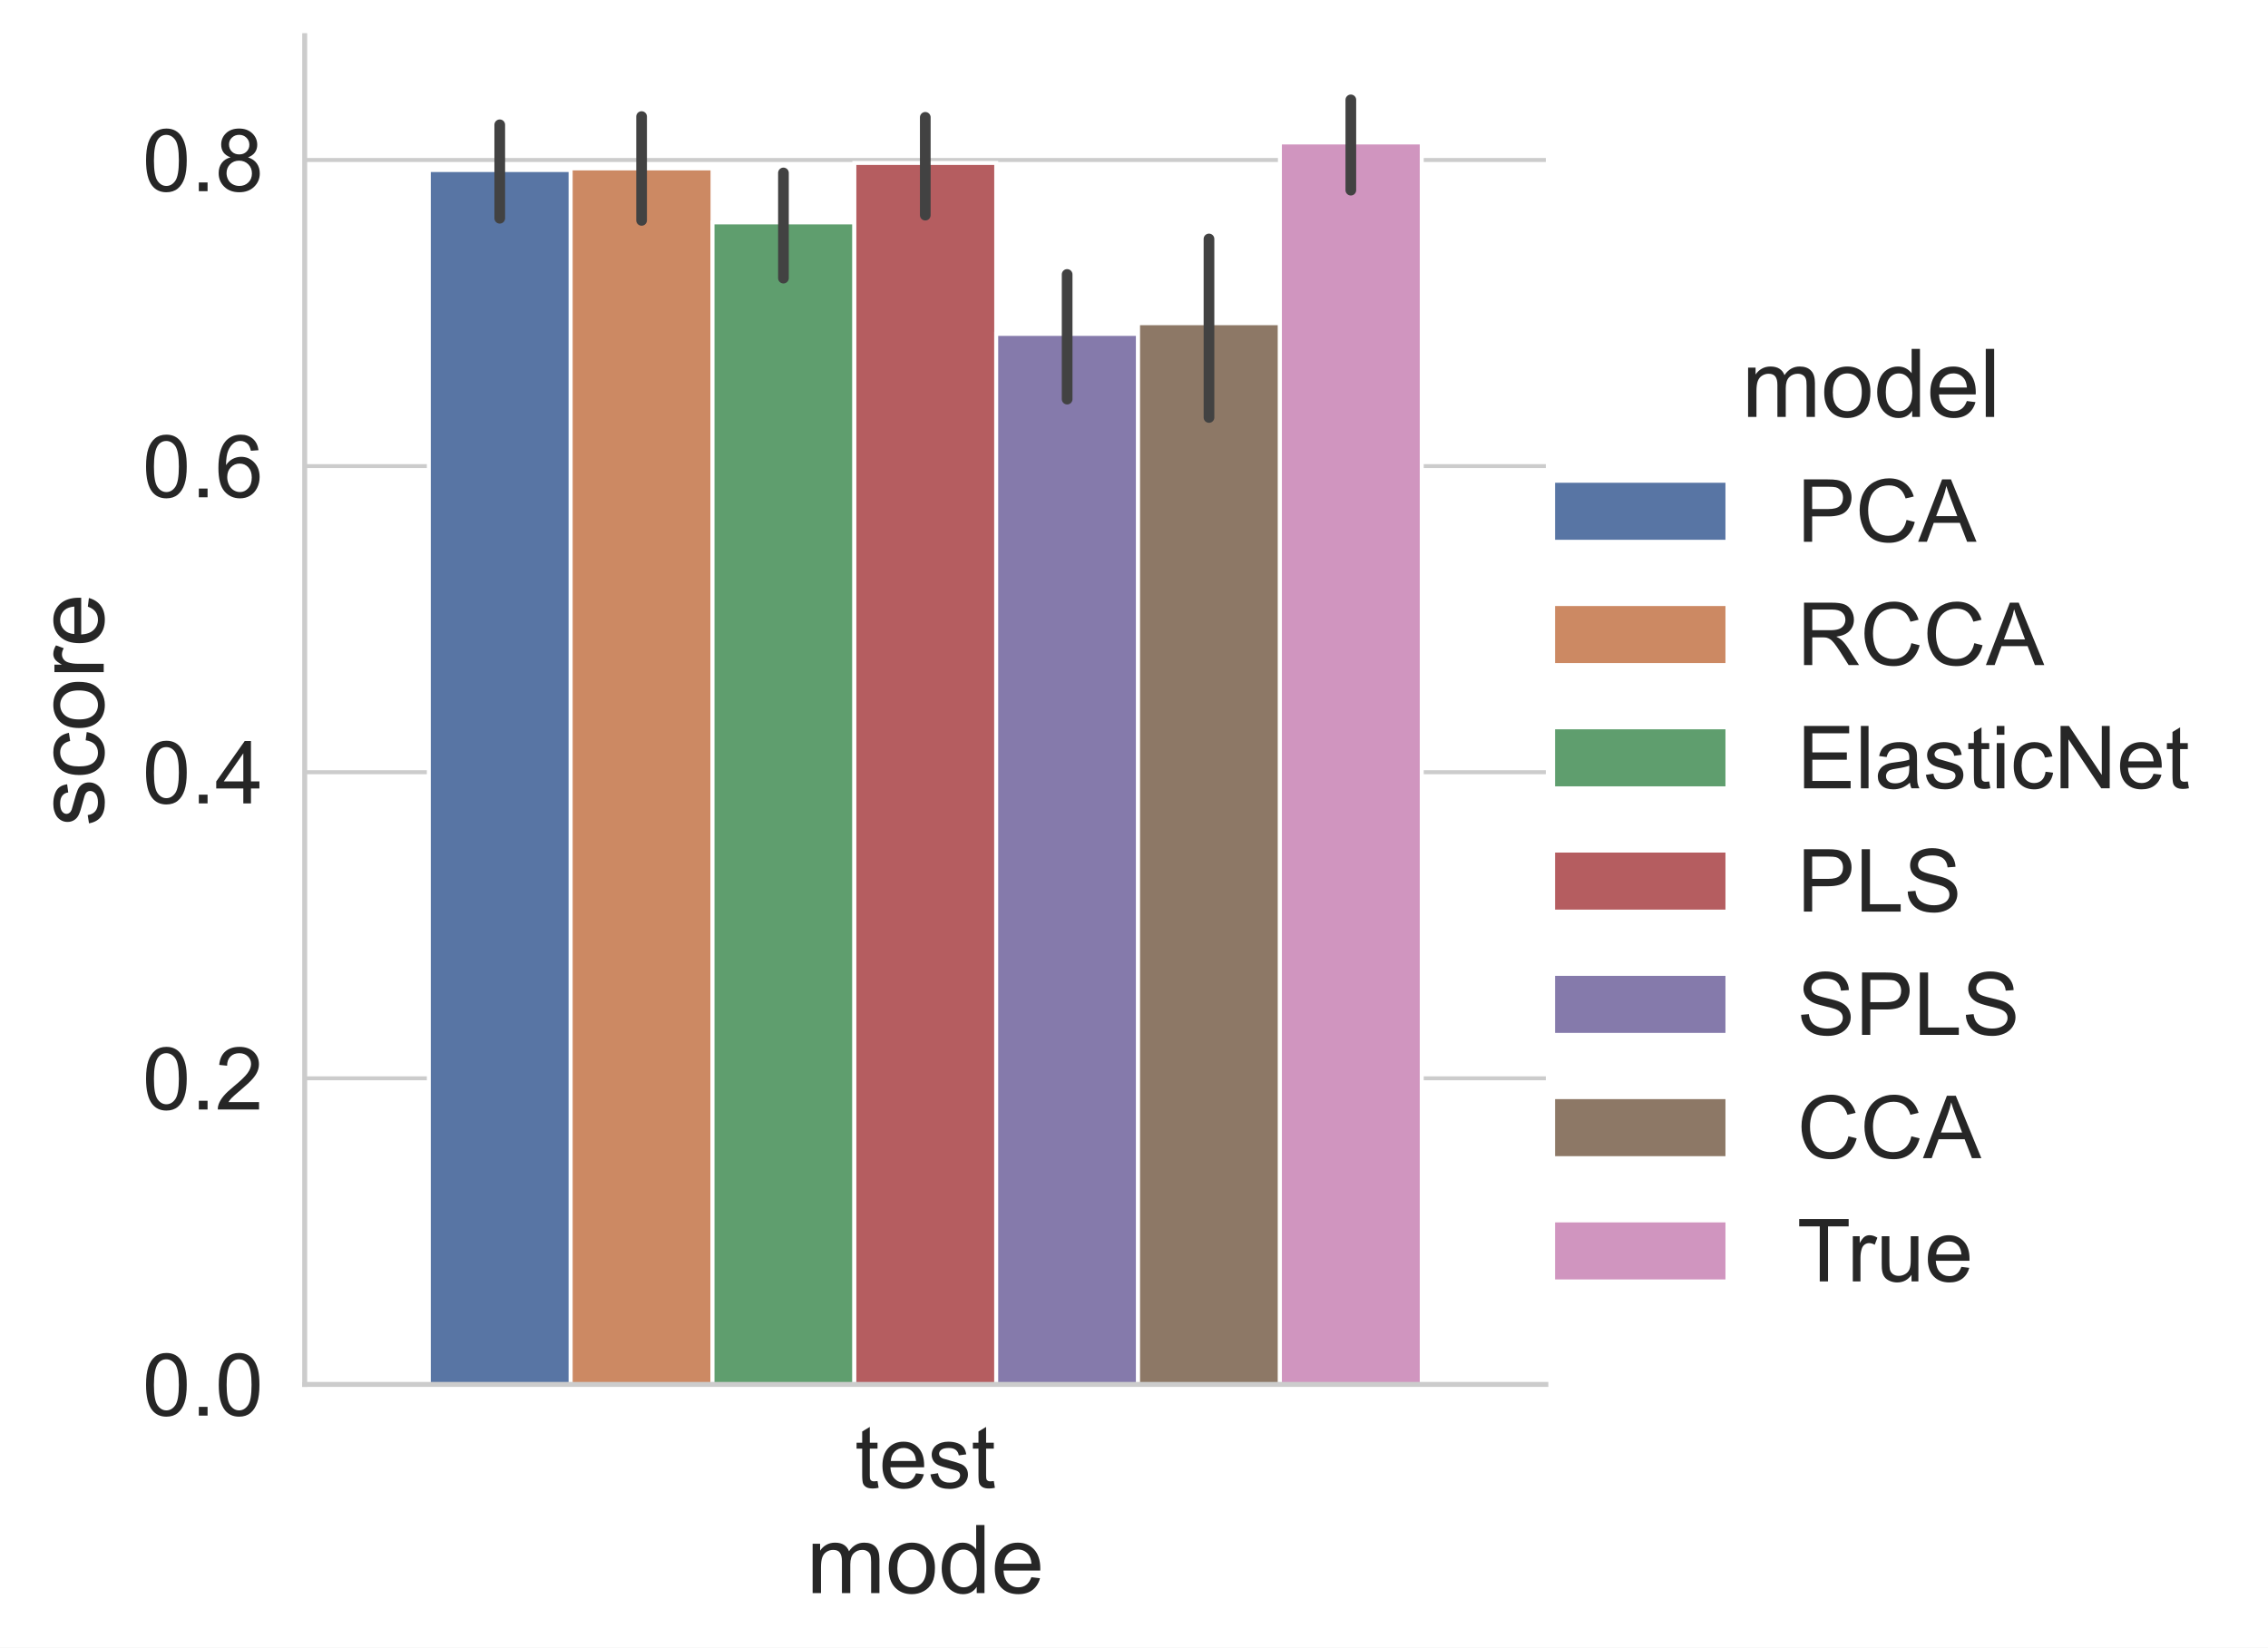
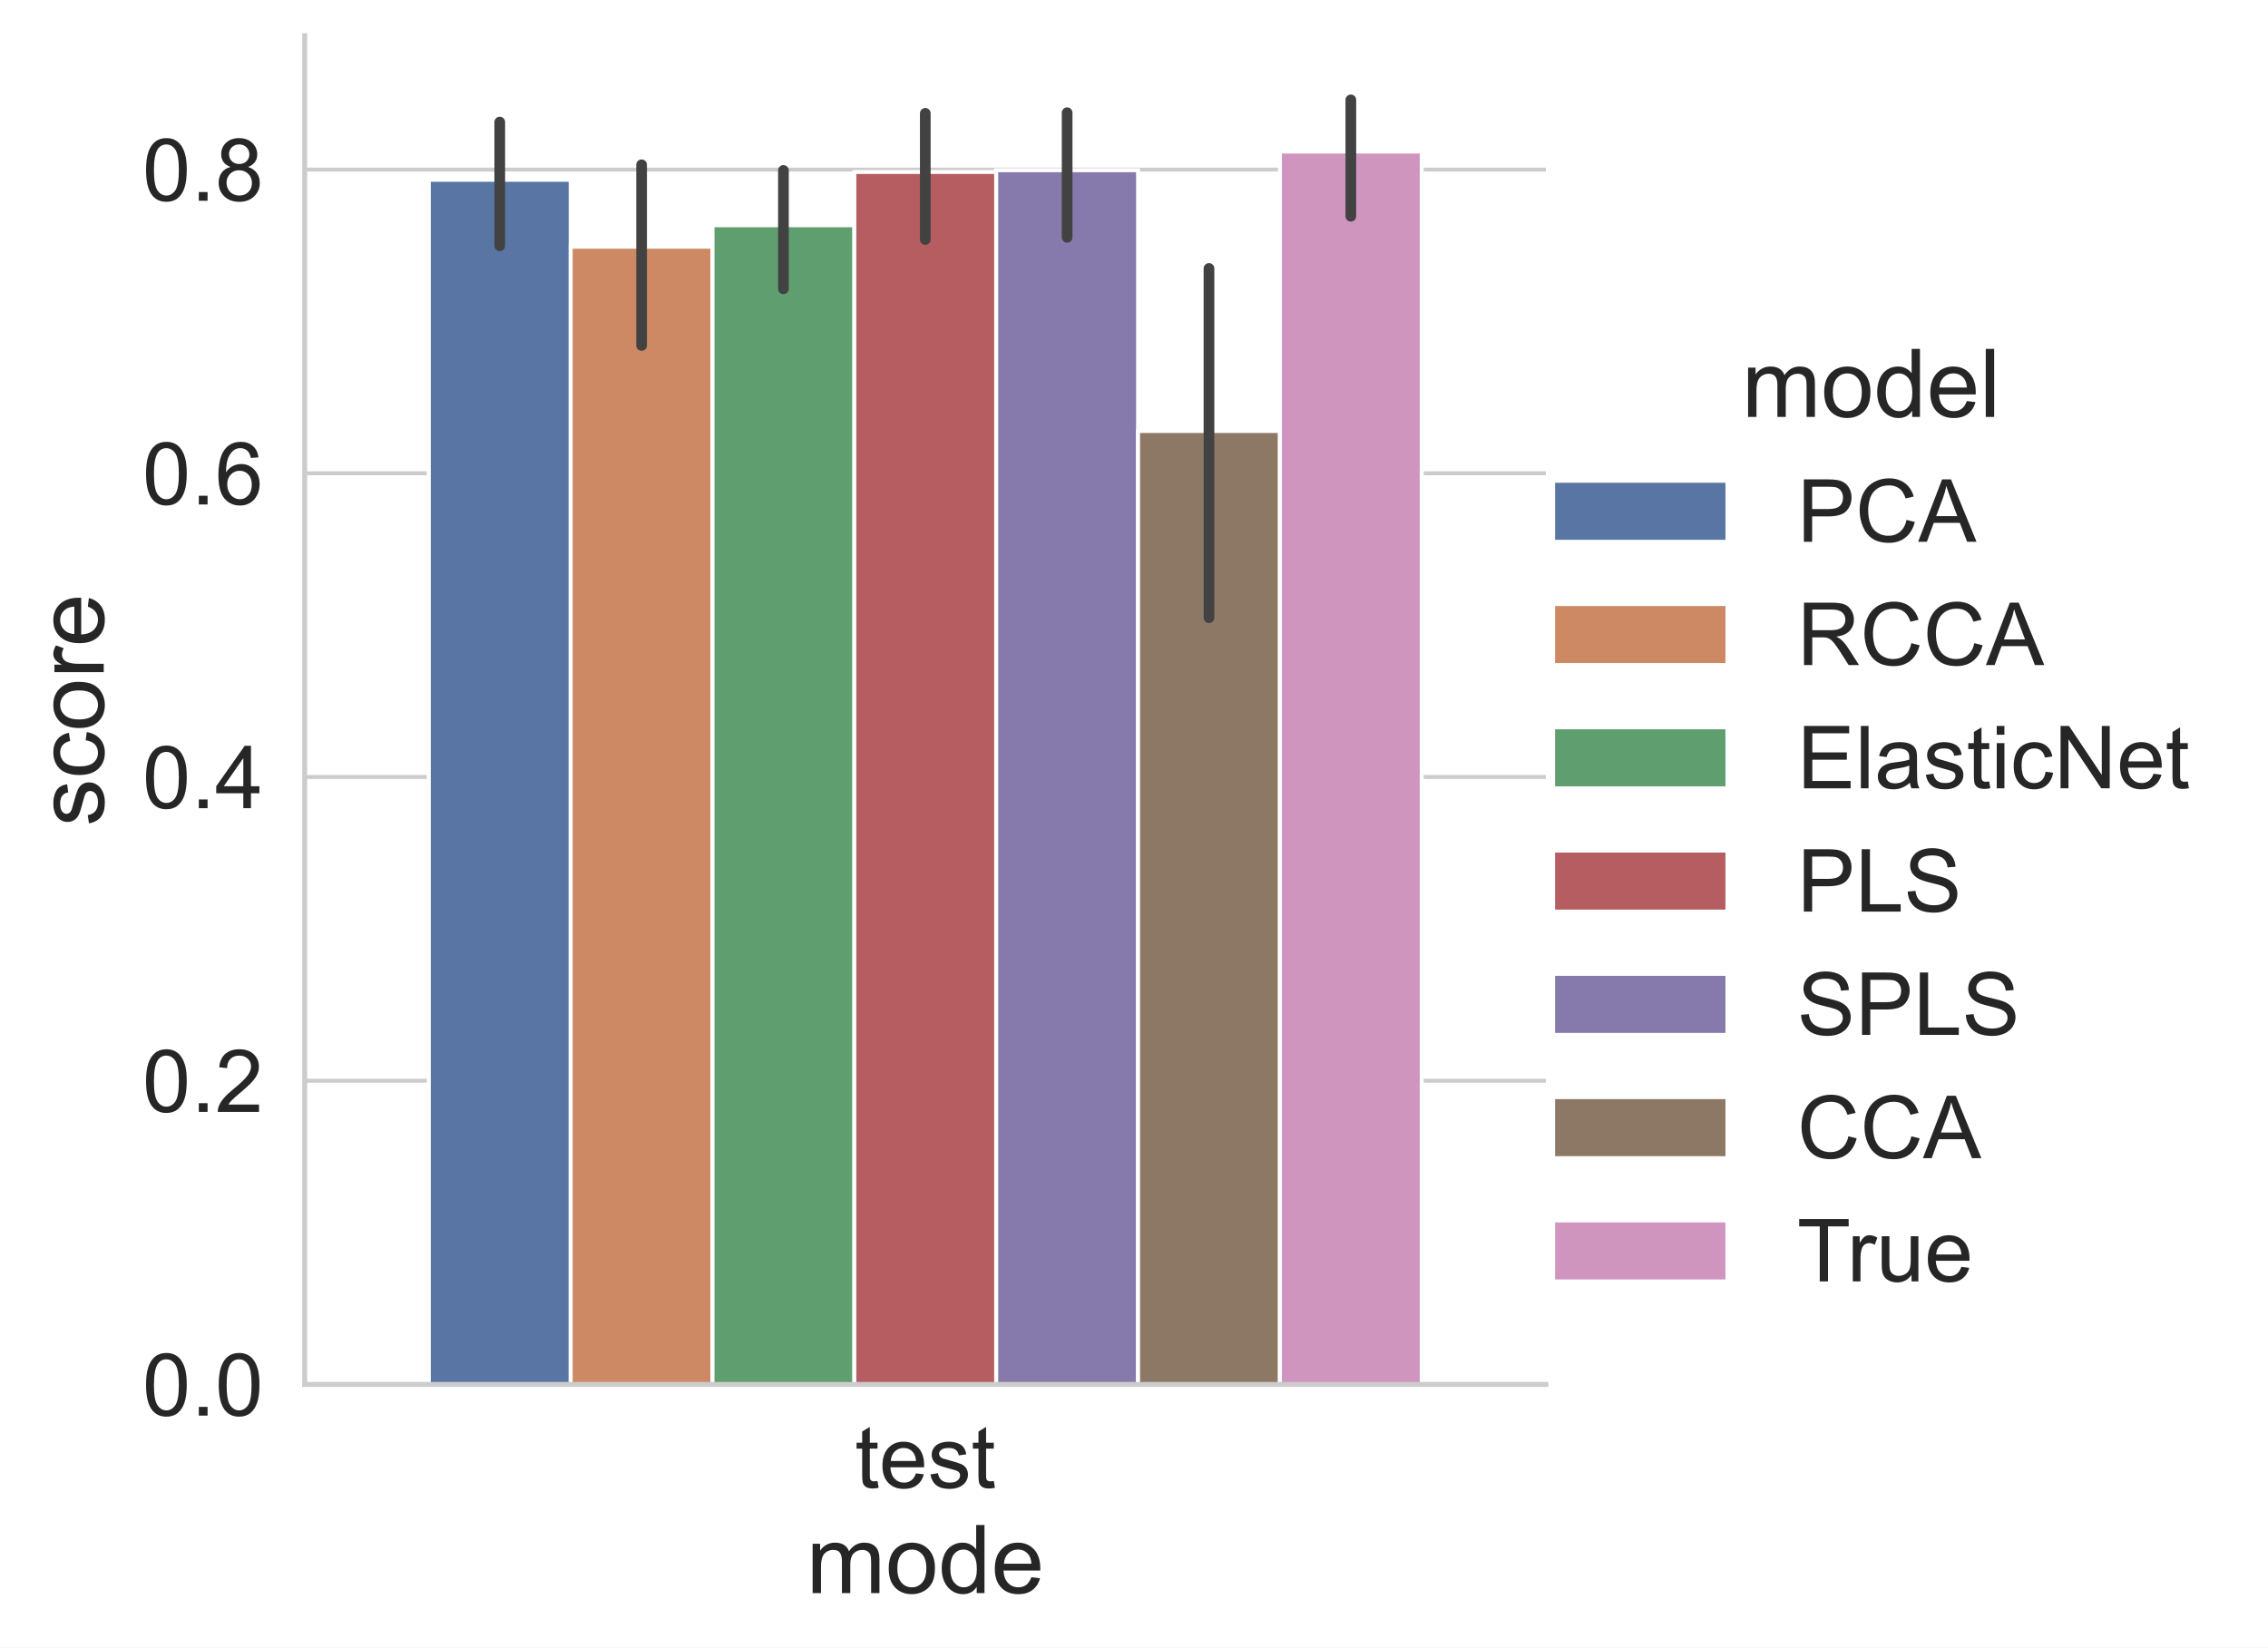
<svg xmlns="http://www.w3.org/2000/svg" xmlns:xlink="http://www.w3.org/1999/xlink" width="457.925pt" height="332.743pt" viewBox="0 0 457.925 332.743" version="1.1">
  <defs>
    <style type="text/css">*{stroke-linejoin: round; stroke-linecap: butt}</style>
  </defs>
  <g id="figure_1">
    <g id="patch_1">
      <path d="M 0 332.743  L 457.925 332.743  L 457.925 0  L 0 0  z " style="fill: #ffffff" />
    </g>
    <g id="axes_1">
      <g id="patch_2">
        <path d="M 61.523 279.588  L 312.121 279.588  L 312.121 7.2  L 61.523 7.2  z " style="fill: #ffffff" />
      </g>
      <g id="matplotlib.axis_1">
        <g id="xtick_1">
          <g id="text_1">
            <g style="fill: #262626" transform="translate(172.6391 300.4857) scale(0.176 -0.176)">
              <defs>
                <path id="ArialMT-74" d="M 1650 503  L 1731 6  Q 1494 -44 1306 -44  Q 1000 -44 831 53  Q 663 150 594 308  Q 525 466 525 972  L 525 2881  L 113 2881  L 113 3319  L 525 3319  L 525 4141  L 1084 4478  L 1084 3319  L 1650 3319  L 1650 2881  L 1084 2881  L 1084 941  Q 1084 700 1114 631  Q 1144 563 1211 522  Q 1278 481 1403 481  Q 1497 481 1650 503  z " transform="scale(0.015625)" />
                <path id="ArialMT-65" d="M 2694 1069  L 3275 997  Q 3138 488 2766 206  Q 2394 -75 1816 -75  Q 1088 -75 661 373  Q 234 822 234 1631  Q 234 2469 665 2931  Q 1097 3394 1784 3394  Q 2450 3394 2872 2941  Q 3294 2488 3294 1666  Q 3294 1616 3291 1516  L 816 1516  Q 847 969 1125 678  Q 1403 388 1819 388  Q 2128 388 2347 550  Q 2566 713 2694 1069  z M 847 1978  L 2700 1978  Q 2663 2397 2488 2606  Q 2219 2931 1791 2931  Q 1403 2931 1139 2672  Q 875 2413 847 1978  z " transform="scale(0.015625)" />
                <path id="ArialMT-73" d="M 197 991  L 753 1078  Q 800 744 1014 566  Q 1228 388 1613 388  Q 2000 388 2187 545  Q 2375 703 2375 916  Q 2375 1106 2209 1216  Q 2094 1291 1634 1406  Q 1016 1563 777 1677  Q 538 1791 414 1992  Q 291 2194 291 2438  Q 291 2659 392 2848  Q 494 3038 669 3163  Q 800 3259 1026 3326  Q 1253 3394 1513 3394  Q 1903 3394 2198 3281  Q 2494 3169 2634 2976  Q 2775 2784 2828 2463  L 2278 2388  Q 2241 2644 2061 2787  Q 1881 2931 1553 2931  Q 1166 2931 1000 2803  Q 834 2675 834 2503  Q 834 2394 903 2306  Q 972 2216 1119 2156  Q 1203 2125 1616 2013  Q 2213 1853 2448 1751  Q 2684 1650 2818 1456  Q 2953 1263 2953 975  Q 2953 694 2789 445  Q 2625 197 2315 61  Q 2006 -75 1616 -75  Q 969 -75 630 194  Q 291 463 197 991  z " transform="scale(0.015625)" />
              </defs>
              <use xlink:href="#ArialMT-74" />
              <use xlink:href="#ArialMT-65" x="27.783" />
              <use xlink:href="#ArialMT-73" x="83.398" />
              <use xlink:href="#ArialMT-74" x="133.398" />
            </g>
          </g>
        </g>
        <g id="text_2">
          <g style="fill: #262626" transform="translate(162.8102 321.7267) scale(0.192 -0.192)">
            <defs>
              <path id="ArialMT-6d" d="M 422 0  L 422 3319  L 925 3319  L 925 2853  Q 1081 3097 1340 3245  Q 1600 3394 1931 3394  Q 2300 3394 2536 3241  Q 2772 3088 2869 2813  Q 3263 3394 3894 3394  Q 4388 3394 4653 3120  Q 4919 2847 4919 2278  L 4919 0  L 4359 0  L 4359 2091  Q 4359 2428 4304 2576  Q 4250 2725 4106 2815  Q 3963 2906 3769 2906  Q 3419 2906 3187 2673  Q 2956 2441 2956 1928  L 2956 0  L 2394 0  L 2394 2156  Q 2394 2531 2256 2718  Q 2119 2906 1806 2906  Q 1569 2906 1367 2781  Q 1166 2656 1075 2415  Q 984 2175 984 1722  L 984 0  L 422 0  z " transform="scale(0.015625)" />
              <path id="ArialMT-6f" d="M 213 1659  Q 213 2581 725 3025  Q 1153 3394 1769 3394  Q 2453 3394 2887 2945  Q 3322 2497 3322 1706  Q 3322 1066 3130 698  Q 2938 331 2570 128  Q 2203 -75 1769 -75  Q 1072 -75 642 372  Q 213 819 213 1659  z M 791 1659  Q 791 1022 1069 705  Q 1347 388 1769 388  Q 2188 388 2466 706  Q 2744 1025 2744 1678  Q 2744 2294 2464 2611  Q 2184 2928 1769 2928  Q 1347 2928 1069 2612  Q 791 2297 791 1659  z " transform="scale(0.015625)" />
              <path id="ArialMT-64" d="M 2575 0  L 2575 419  Q 2259 -75 1647 -75  Q 1250 -75 917 144  Q 584 363 401 755  Q 219 1147 219 1656  Q 219 2153 384 2558  Q 550 2963 881 3178  Q 1213 3394 1622 3394  Q 1922 3394 2156 3267  Q 2391 3141 2538 2938  L 2538 4581  L 3097 4581  L 3097 0  L 2575 0  z M 797 1656  Q 797 1019 1065 703  Q 1334 388 1700 388  Q 2069 388 2326 689  Q 2584 991 2584 1609  Q 2584 2291 2321 2609  Q 2059 2928 1675 2928  Q 1300 2928 1048 2622  Q 797 2316 797 1656  z " transform="scale(0.015625)" />
            </defs>
            <use xlink:href="#ArialMT-6d" />
            <use xlink:href="#ArialMT-6f" x="83.301" />
            <use xlink:href="#ArialMT-64" x="138.916" />
            <use xlink:href="#ArialMT-65" x="194.531" />
          </g>
        </g>
      </g>
      <g id="matplotlib.axis_2">
        <g id="ytick_1">
          <g id="line2d_1">
-             <path d="M 61.523 279.588  L 312.121 279.588  " clip-path="url(#p92f4a4851a)" style="fill: none; stroke: #cccccc; stroke-width: 0.8; stroke-linecap: round" />
+             <path d="M 61.523 279.588  L 312.121 279.588  " clip-path="url(#p45555afe5a)" style="fill: none; stroke: #cccccc; stroke-width: 0.8; stroke-linecap: round" />
          </g>
          <g id="text_3">
            <g style="fill: #262626" transform="translate(28.759 285.8869) scale(0.176 -0.176)">
              <defs>
                <path id="ArialMT-30" d="M 266 2259  Q 266 3072 433 3567  Q 600 4063 929 4331  Q 1259 4600 1759 4600  Q 2128 4600 2406 4451  Q 2684 4303 2865 4023  Q 3047 3744 3150 3342  Q 3253 2941 3253 2259  Q 3253 1453 3087 958  Q 2922 463 2592 192  Q 2263 -78 1759 -78  Q 1097 -78 719 397  Q 266 969 266 2259  z M 844 2259  Q 844 1131 1108 757  Q 1372 384 1759 384  Q 2147 384 2411 759  Q 2675 1134 2675 2259  Q 2675 3391 2411 3762  Q 2147 4134 1753 4134  Q 1366 4134 1134 3806  Q 844 3388 844 2259  z " transform="scale(0.015625)" />
                <path id="ArialMT-2e" d="M 581 0  L 581 641  L 1222 641  L 1222 0  L 581 0  z " transform="scale(0.015625)" />
              </defs>
              <use xlink:href="#ArialMT-30" />
              <use xlink:href="#ArialMT-2e" x="55.615" />
              <use xlink:href="#ArialMT-30" x="83.398" />
            </g>
          </g>
        </g>
        <g id="ytick_2">
          <g id="line2d_2">
-             <path d="M 61.523 217.769  L 312.121 217.769  " clip-path="url(#p92f4a4851a)" style="fill: none; stroke: #cccccc; stroke-width: 0.8; stroke-linecap: round" />
+             <path d="M 61.523 218.253  L 312.121 218.253  " clip-path="url(#p45555afe5a)" style="fill: none; stroke: #cccccc; stroke-width: 0.8; stroke-linecap: round" />
          </g>
          <g id="text_4">
-             <g style="fill: #262626" transform="translate(28.759 224.0676) scale(0.176 -0.176)">
+             <g style="fill: #262626" transform="translate(28.759 224.5515) scale(0.176 -0.176)">
              <defs>
                <path id="ArialMT-32" d="M 3222 541  L 3222 0  L 194 0  Q 188 203 259 391  Q 375 700 629 1000  Q 884 1300 1366 1694  Q 2113 2306 2375 2664  Q 2638 3022 2638 3341  Q 2638 3675 2398 3904  Q 2159 4134 1775 4134  Q 1369 4134 1125 3890  Q 881 3647 878 3216  L 300 3275  Q 359 3922 746 4261  Q 1134 4600 1788 4600  Q 2447 4600 2831 4234  Q 3216 3869 3216 3328  Q 3216 3053 3103 2787  Q 2991 2522 2730 2228  Q 2469 1934 1863 1422  Q 1356 997 1212 845  Q 1069 694 975 541  L 3222 541  z " transform="scale(0.015625)" />
              </defs>
              <use xlink:href="#ArialMT-30" />
              <use xlink:href="#ArialMT-2e" x="55.615" />
              <use xlink:href="#ArialMT-32" x="83.398" />
            </g>
          </g>
        </g>
        <g id="ytick_3">
          <g id="line2d_3">
-             <path d="M 61.523 155.95  L 312.121 155.95  " clip-path="url(#p92f4a4851a)" style="fill: none; stroke: #cccccc; stroke-width: 0.8; stroke-linecap: round" />
+             <path d="M 61.523 156.917  L 312.121 156.917  " clip-path="url(#p45555afe5a)" style="fill: none; stroke: #cccccc; stroke-width: 0.8; stroke-linecap: round" />
          </g>
          <g id="text_5">
-             <g style="fill: #262626" transform="translate(28.759 162.2484) scale(0.176 -0.176)">
+             <g style="fill: #262626" transform="translate(28.759 163.2161) scale(0.176 -0.176)">
              <defs>
                <path id="ArialMT-34" d="M 2069 0  L 2069 1097  L 81 1097  L 81 1613  L 2172 4581  L 2631 4581  L 2631 1613  L 3250 1613  L 3250 1097  L 2631 1097  L 2631 0  L 2069 0  z M 2069 1613  L 2069 3678  L 634 1613  L 2069 1613  z " transform="scale(0.015625)" />
              </defs>
              <use xlink:href="#ArialMT-30" />
              <use xlink:href="#ArialMT-2e" x="55.615" />
              <use xlink:href="#ArialMT-34" x="83.398" />
            </g>
          </g>
        </g>
        <g id="ytick_4">
          <g id="line2d_4">
-             <path d="M 61.523 94.13  L 312.121 94.13  " clip-path="url(#p92f4a4851a)" style="fill: none; stroke: #cccccc; stroke-width: 0.8; stroke-linecap: round" />
+             <path d="M 61.523 95.582  L 312.121 95.582  " clip-path="url(#p45555afe5a)" style="fill: none; stroke: #cccccc; stroke-width: 0.8; stroke-linecap: round" />
          </g>
          <g id="text_6">
-             <g style="fill: #262626" transform="translate(28.759 100.4291) scale(0.176 -0.176)">
+             <g style="fill: #262626" transform="translate(28.759 101.8807) scale(0.176 -0.176)">
              <defs>
                <path id="ArialMT-36" d="M 3184 3459  L 2625 3416  Q 2550 3747 2413 3897  Q 2184 4138 1850 4138  Q 1581 4138 1378 3988  Q 1113 3794 959 3422  Q 806 3050 800 2363  Q 1003 2672 1297 2822  Q 1591 2972 1913 2972  Q 2475 2972 2870 2558  Q 3266 2144 3266 1488  Q 3266 1056 3080 686  Q 2894 316 2569 119  Q 2244 -78 1831 -78  Q 1128 -78 684 439  Q 241 956 241 2144  Q 241 3472 731 4075  Q 1159 4600 1884 4600  Q 2425 4600 2770 4297  Q 3116 3994 3184 3459  z M 888 1484  Q 888 1194 1011 928  Q 1134 663 1356 523  Q 1578 384 1822 384  Q 2178 384 2434 671  Q 2691 959 2691 1453  Q 2691 1928 2437 2201  Q 2184 2475 1800 2475  Q 1419 2475 1153 2201  Q 888 1928 888 1484  z " transform="scale(0.015625)" />
              </defs>
              <use xlink:href="#ArialMT-30" />
              <use xlink:href="#ArialMT-2e" x="55.615" />
              <use xlink:href="#ArialMT-36" x="83.398" />
            </g>
          </g>
        </g>
        <g id="ytick_5">
          <g id="line2d_5">
-             <path d="M 61.523 32.311  L 312.121 32.311  " clip-path="url(#p92f4a4851a)" style="fill: none; stroke: #cccccc; stroke-width: 0.8; stroke-linecap: round" />
+             <path d="M 61.523 34.246  L 312.121 34.246  " clip-path="url(#p45555afe5a)" style="fill: none; stroke: #cccccc; stroke-width: 0.8; stroke-linecap: round" />
          </g>
          <g id="text_7">
-             <g style="fill: #262626" transform="translate(28.759 38.6099) scale(0.176 -0.176)">
+             <g style="fill: #262626" transform="translate(28.759 40.54524) scale(0.176 -0.176)">
              <defs>
                <path id="ArialMT-38" d="M 1131 2484  Q 781 2613 612 2850  Q 444 3088 444 3419  Q 444 3919 803 4259  Q 1163 4600 1759 4600  Q 2359 4600 2725 4251  Q 3091 3903 3091 3403  Q 3091 3084 2923 2848  Q 2756 2613 2416 2484  Q 2838 2347 3058 2040  Q 3278 1734 3278 1309  Q 3278 722 2862 322  Q 2447 -78 1769 -78  Q 1091 -78 675 323  Q 259 725 259 1325  Q 259 1772 486 2073  Q 713 2375 1131 2484  z M 1019 3438  Q 1019 3113 1228 2906  Q 1438 2700 1772 2700  Q 2097 2700 2305 2904  Q 2513 3109 2513 3406  Q 2513 3716 2298 3927  Q 2084 4138 1766 4138  Q 1444 4138 1231 3931  Q 1019 3725 1019 3438  z M 838 1322  Q 838 1081 952 856  Q 1066 631 1291 507  Q 1516 384 1775 384  Q 2178 384 2440 643  Q 2703 903 2703 1303  Q 2703 1709 2433 1975  Q 2163 2241 1756 2241  Q 1359 2241 1098 1978  Q 838 1716 838 1322  z " transform="scale(0.015625)" />
              </defs>
              <use xlink:href="#ArialMT-30" />
              <use xlink:href="#ArialMT-2e" x="55.615" />
              <use xlink:href="#ArialMT-38" x="83.398" />
            </g>
          </g>
        </g>
        <g id="text_8">
          <g style="fill: #262626" transform="translate(20.943 166.8675) rotate(-90) scale(0.192 -0.192)">
            <defs>
              <path id="ArialMT-63" d="M 2588 1216  L 3141 1144  Q 3050 572 2676 248  Q 2303 -75 1759 -75  Q 1078 -75 664 370  Q 250 816 250 1647  Q 250 2184 428 2587  Q 606 2991 970 3192  Q 1334 3394 1763 3394  Q 2303 3394 2647 3120  Q 2991 2847 3088 2344  L 2541 2259  Q 2463 2594 2264 2762  Q 2066 2931 1784 2931  Q 1359 2931 1093 2626  Q 828 2322 828 1663  Q 828 994 1084 691  Q 1341 388 1753 388  Q 2084 388 2306 591  Q 2528 794 2588 1216  z " transform="scale(0.015625)" />
              <path id="ArialMT-72" d="M 416 0  L 416 3319  L 922 3319  L 922 2816  Q 1116 3169 1280 3281  Q 1444 3394 1641 3394  Q 1925 3394 2219 3213  L 2025 2691  Q 1819 2813 1613 2813  Q 1428 2813 1281 2702  Q 1134 2591 1072 2394  Q 978 2094 978 1738  L 978 0  L 416 0  z " transform="scale(0.015625)" />
            </defs>
            <use xlink:href="#ArialMT-73" />
            <use xlink:href="#ArialMT-63" x="50" />
            <use xlink:href="#ArialMT-6f" x="100" />
            <use xlink:href="#ArialMT-72" x="155.615" />
            <use xlink:href="#ArialMT-65" x="188.916" />
          </g>
        </g>
      </g>
      <g id="patch_3">
-         <path d="M 86.583 279.588  L 115.223 279.588  L 115.223 34.338  L 86.583 34.338  z " clip-path="url(#p92f4a4851a)" style="fill: #5875a4; stroke: #ffffff; stroke-width: 0.8; stroke-linejoin: miter" />
+         <path d="M 86.583 279.588  L 115.223 279.588  L 115.223 36.305  L 86.583 36.305  z " clip-path="url(#p45555afe5a)" style="fill: #5875a4; stroke: #ffffff; stroke-width: 0.8; stroke-linejoin: miter" />
      </g>
      <g id="patch_4">
-         <path d="M 115.223 279.588  L 143.862 279.588  L 143.862 34.016  L 115.223 34.016  z " clip-path="url(#p92f4a4851a)" style="fill: #cc8963; stroke: #ffffff; stroke-width: 0.8; stroke-linejoin: miter" />
+         <path d="M 115.223 279.588  L 143.862 279.588  L 143.862 49.821  L 115.223 49.821  z " clip-path="url(#p45555afe5a)" style="fill: #cc8963; stroke: #ffffff; stroke-width: 0.8; stroke-linejoin: miter" />
      </g>
      <g id="patch_5">
-         <path d="M 143.862 279.588  L 172.502 279.588  L 172.502 44.916  L 143.862 44.916  z " clip-path="url(#p92f4a4851a)" style="fill: #5f9e6e; stroke: #ffffff; stroke-width: 0.8; stroke-linejoin: miter" />
+         <path d="M 143.862 279.588  L 172.502 279.588  L 172.502 45.491  L 143.862 45.491  z " clip-path="url(#p45555afe5a)" style="fill: #5f9e6e; stroke: #ffffff; stroke-width: 0.8; stroke-linejoin: miter" />
      </g>
      <g id="patch_6">
-         <path d="M 172.502 279.588  L 201.142 279.588  L 201.142 32.911  L 172.502 32.911  z " clip-path="url(#p92f4a4851a)" style="fill: #b55d60; stroke: #ffffff; stroke-width: 0.8; stroke-linejoin: miter" />
+         <path d="M 172.502 279.588  L 201.142 279.588  L 201.142 34.734  L 172.502 34.734  z " clip-path="url(#p45555afe5a)" style="fill: #b55d60; stroke: #ffffff; stroke-width: 0.8; stroke-linejoin: miter" />
      </g>
      <g id="patch_7">
-         <path d="M 201.142 279.588  L 229.782 279.588  L 229.782 67.432  L 201.142 67.432  z " clip-path="url(#p92f4a4851a)" style="fill: #857aab; stroke: #ffffff; stroke-width: 0.8; stroke-linejoin: miter" />
+         <path d="M 201.142 279.588  L 229.782 279.588  L 229.782 34.381  L 201.142 34.381  z " clip-path="url(#p45555afe5a)" style="fill: #857aab; stroke: #ffffff; stroke-width: 0.8; stroke-linejoin: miter" />
      </g>
      <g id="patch_8">
-         <path d="M 229.782 279.588  L 258.422 279.588  L 258.422 65.269  L 229.782 65.269  z " clip-path="url(#p92f4a4851a)" style="fill: #8d7866; stroke: #ffffff; stroke-width: 0.8; stroke-linejoin: miter" />
+         <path d="M 229.782 279.588  L 258.422 279.588  L 258.422 87.045  L 229.782 87.045  z " clip-path="url(#p45555afe5a)" style="fill: #8d7866; stroke: #ffffff; stroke-width: 0.8; stroke-linejoin: miter" />
      </g>
      <g id="patch_9">
-         <path d="M 258.422 279.588  L 287.062 279.588  L 287.062 28.767  L 258.422 28.767  z " clip-path="url(#p92f4a4851a)" style="fill: #d095bf; stroke: #ffffff; stroke-width: 0.8; stroke-linejoin: miter" />
+         <path d="M 258.422 279.588  L 287.062 279.588  L 287.062 30.605  L 258.422 30.605  z " clip-path="url(#p45555afe5a)" style="fill: #d095bf; stroke: #ffffff; stroke-width: 0.8; stroke-linejoin: miter" />
      </g>
      <g id="line2d_6">
-         <path d="M 100.903 44.075  L 100.903 25.204  " clip-path="url(#p92f4a4851a)" style="fill: none; stroke: #424242; stroke-width: 2.16; stroke-linecap: round" />
+         <path d="M 100.903 49.627  L 100.903 24.652  " clip-path="url(#p45555afe5a)" style="fill: none; stroke: #424242; stroke-width: 2.16; stroke-linecap: round" />
      </g>
      <g id="line2d_7">
-         <path d="M 129.543 44.506  L 129.543 23.544  " clip-path="url(#p92f4a4851a)" style="fill: none; stroke: #424242; stroke-width: 2.16; stroke-linecap: round" />
+         <path d="M 129.543 69.763  L 129.543 33.276  " clip-path="url(#p45555afe5a)" style="fill: none; stroke: #424242; stroke-width: 2.16; stroke-linecap: round" />
      </g>
      <g id="line2d_8">
-         <path d="M 158.182 56.165  L 158.182 34.928  " clip-path="url(#p92f4a4851a)" style="fill: none; stroke: #424242; stroke-width: 2.16; stroke-linecap: round" />
+         <path d="M 158.182 58.325  L 158.182 34.42  " clip-path="url(#p45555afe5a)" style="fill: none; stroke: #424242; stroke-width: 2.16; stroke-linecap: round" />
      </g>
      <g id="line2d_9">
-         <path d="M 186.822 43.446  L 186.822 23.698  " clip-path="url(#p92f4a4851a)" style="fill: none; stroke: #424242; stroke-width: 2.16; stroke-linecap: round" />
+         <path d="M 186.822 48.355  L 186.822 22.889  " clip-path="url(#p45555afe5a)" style="fill: none; stroke: #424242; stroke-width: 2.16; stroke-linecap: round" />
      </g>
      <g id="line2d_10">
-         <path d="M 215.462 80.603  L 215.462 55.429  " clip-path="url(#p92f4a4851a)" style="fill: none; stroke: #424242; stroke-width: 2.16; stroke-linecap: round" />
+         <path d="M 215.462 47.927  L 215.462 22.767  " clip-path="url(#p45555afe5a)" style="fill: none; stroke: #424242; stroke-width: 2.16; stroke-linecap: round" />
      </g>
      <g id="line2d_11">
-         <path d="M 244.102 84.308  L 244.102 48.26  " clip-path="url(#p92f4a4851a)" style="fill: none; stroke: #424242; stroke-width: 2.16; stroke-linecap: round" />
+         <path d="M 244.102 124.75  L 244.102 54.214  " clip-path="url(#p45555afe5a)" style="fill: none; stroke: #424242; stroke-width: 2.16; stroke-linecap: round" />
      </g>
      <g id="line2d_12">
-         <path d="M 272.742 38.4  L 272.742 20.171  " clip-path="url(#p92f4a4851a)" style="fill: none; stroke: #424242; stroke-width: 2.16; stroke-linecap: round" />
+         <path d="M 272.742 43.672  L 272.742 20.171  " clip-path="url(#p45555afe5a)" style="fill: none; stroke: #424242; stroke-width: 2.16; stroke-linecap: round" />
      </g>
      <g id="patch_10">
        <path d="M 61.523 279.588  L 61.523 7.2  " style="fill: none; stroke: #cccccc; stroke-linejoin: miter; stroke-linecap: square" />
      </g>
      <g id="patch_11">
        <path d="M 61.523 279.588  L 312.121 279.588  " style="fill: none; stroke: #cccccc; stroke-linejoin: miter; stroke-linecap: square" />
      </g>
    </g>
    <g id="legend_1">
      <g id="text_9">
        <g style="fill: #262626" transform="translate(351.6878 84.19975) scale(0.192 -0.192)">
          <defs>
            <path id="ArialMT-6c" d="M 409 0  L 409 4581  L 972 4581  L 972 0  L 409 0  z " transform="scale(0.015625)" />
          </defs>
          <use xlink:href="#ArialMT-6d" />
          <use xlink:href="#ArialMT-6f" x="83.301" />
          <use xlink:href="#ArialMT-64" x="138.916" />
          <use xlink:href="#ArialMT-65" x="194.531" />
          <use xlink:href="#ArialMT-6c" x="250.146" />
        </g>
      </g>
      <g id="patch_12">
        <path d="M 313.58 109.413  L 348.78 109.413  L 348.78 97.094  L 313.58 97.094  z " style="fill: #5875a4; stroke: #ffffff; stroke-width: 0.8; stroke-linejoin: miter" />
      </g>
      <g id="text_10">
        <g style="fill: #262626" transform="translate(362.8604 109.4135) scale(0.176 -0.176)">
          <defs>
            <path id="ArialMT-50" d="M 494 0  L 494 4581  L 2222 4581  Q 2678 4581 2919 4538  Q 3256 4481 3484 4323  Q 3713 4166 3852 3881  Q 3991 3597 3991 3256  Q 3991 2672 3619 2267  Q 3247 1863 2275 1863  L 1100 1863  L 1100 0  L 494 0  z M 1100 2403  L 2284 2403  Q 2872 2403 3119 2622  Q 3366 2841 3366 3238  Q 3366 3525 3220 3729  Q 3075 3934 2838 4000  Q 2684 4041 2272 4041  L 1100 4041  L 1100 2403  z " transform="scale(0.015625)" />
            <path id="ArialMT-43" d="M 3763 1606  L 4369 1453  Q 4178 706 3683 314  Q 3188 -78 2472 -78  Q 1731 -78 1267 223  Q 803 525 561 1097  Q 319 1669 319 2325  Q 319 3041 592 3573  Q 866 4106 1370 4382  Q 1875 4659 2481 4659  Q 3169 4659 3637 4309  Q 4106 3959 4291 3325  L 3694 3184  Q 3534 3684 3231 3912  Q 2928 4141 2469 4141  Q 1941 4141 1586 3887  Q 1231 3634 1087 3207  Q 944 2781 944 2328  Q 944 1744 1114 1308  Q 1284 872 1643 656  Q 2003 441 2422 441  Q 2931 441 3284 734  Q 3638 1028 3763 1606  z " transform="scale(0.015625)" />
            <path id="ArialMT-41" d="M -9 0  L 1750 4581  L 2403 4581  L 4278 0  L 3588 0  L 3053 1388  L 1138 1388  L 634 0  L -9 0  z M 1313 1881  L 2866 1881  L 2388 3150  Q 2169 3728 2063 4100  Q 1975 3659 1816 3225  L 1313 1881  z " transform="scale(0.015625)" />
          </defs>
          <use xlink:href="#ArialMT-50" />
          <use xlink:href="#ArialMT-43" x="66.699" />
          <use xlink:href="#ArialMT-41" x="138.916" />
        </g>
      </g>
      <g id="patch_13">
        <path d="M 313.58 134.309  L 348.78 134.309  L 348.78 121.989  L 313.58 121.989  z " style="fill: #cc8963; stroke: #ffffff; stroke-width: 0.8; stroke-linejoin: miter" />
      </g>
      <g id="text_11">
        <g style="fill: #262626" transform="translate(362.8604 134.3092) scale(0.176 -0.176)">
          <defs>
            <path id="ArialMT-52" d="M 503 0  L 503 4581  L 2534 4581  Q 3147 4581 3465 4457  Q 3784 4334 3975 4021  Q 4166 3709 4166 3331  Q 4166 2844 3850 2509  Q 3534 2175 2875 2084  Q 3116 1969 3241 1856  Q 3506 1613 3744 1247  L 4541 0  L 3778 0  L 3172 953  Q 2906 1366 2734 1584  Q 2563 1803 2427 1890  Q 2291 1978 2150 2013  Q 2047 2034 1813 2034  L 1109 2034  L 1109 0  L 503 0  z M 1109 2559  L 2413 2559  Q 2828 2559 3062 2645  Q 3297 2731 3419 2920  Q 3541 3109 3541 3331  Q 3541 3656 3305 3865  Q 3069 4075 2559 4075  L 1109 4075  L 1109 2559  z " transform="scale(0.015625)" />
          </defs>
          <use xlink:href="#ArialMT-52" />
          <use xlink:href="#ArialMT-43" x="72.217" />
          <use xlink:href="#ArialMT-43" x="144.434" />
          <use xlink:href="#ArialMT-41" x="216.65" />
        </g>
      </g>
      <g id="patch_14">
        <path d="M 313.58 159.205  L 348.78 159.205  L 348.78 146.885  L 313.58 146.885  z " style="fill: #5f9e6e; stroke: #ffffff; stroke-width: 0.8; stroke-linejoin: miter" />
      </g>
      <g id="text_12">
        <g style="fill: #262626" transform="translate(362.8604 159.205) scale(0.176 -0.176)">
          <defs>
            <path id="ArialMT-45" d="M 506 0  L 506 4581  L 3819 4581  L 3819 4041  L 1113 4041  L 1113 2638  L 3647 2638  L 3647 2100  L 1113 2100  L 1113 541  L 3925 541  L 3925 0  L 506 0  z " transform="scale(0.015625)" />
            <path id="ArialMT-61" d="M 2588 409  Q 2275 144 1986 34  Q 1697 -75 1366 -75  Q 819 -75 525 192  Q 231 459 231 875  Q 231 1119 342 1320  Q 453 1522 633 1644  Q 813 1766 1038 1828  Q 1203 1872 1538 1913  Q 2219 1994 2541 2106  Q 2544 2222 2544 2253  Q 2544 2597 2384 2738  Q 2169 2928 1744 2928  Q 1347 2928 1158 2789  Q 969 2650 878 2297  L 328 2372  Q 403 2725 575 2942  Q 747 3159 1072 3276  Q 1397 3394 1825 3394  Q 2250 3394 2515 3294  Q 2781 3194 2906 3042  Q 3031 2891 3081 2659  Q 3109 2516 3109 2141  L 3109 1391  Q 3109 606 3145 398  Q 3181 191 3288 0  L 2700 0  Q 2613 175 2588 409  z M 2541 1666  Q 2234 1541 1622 1453  Q 1275 1403 1131 1340  Q 988 1278 909 1158  Q 831 1038 831 891  Q 831 666 1001 516  Q 1172 366 1500 366  Q 1825 366 2078 508  Q 2331 650 2450 897  Q 2541 1088 2541 1459  L 2541 1666  z " transform="scale(0.015625)" />
            <path id="ArialMT-69" d="M 425 3934  L 425 4581  L 988 4581  L 988 3934  L 425 3934  z M 425 0  L 425 3319  L 988 3319  L 988 0  L 425 0  z " transform="scale(0.015625)" />
            <path id="ArialMT-4e" d="M 488 0  L 488 4581  L 1109 4581  L 3516 984  L 3516 4581  L 4097 4581  L 4097 0  L 3475 0  L 1069 3600  L 1069 0  L 488 0  z " transform="scale(0.015625)" />
          </defs>
          <use xlink:href="#ArialMT-45" />
          <use xlink:href="#ArialMT-6c" x="66.699" />
          <use xlink:href="#ArialMT-61" x="88.916" />
          <use xlink:href="#ArialMT-73" x="144.531" />
          <use xlink:href="#ArialMT-74" x="194.531" />
          <use xlink:href="#ArialMT-69" x="222.314" />
          <use xlink:href="#ArialMT-63" x="244.531" />
          <use xlink:href="#ArialMT-4e" x="294.531" />
          <use xlink:href="#ArialMT-65" x="366.748" />
          <use xlink:href="#ArialMT-74" x="422.363" />
        </g>
      </g>
      <g id="patch_15">
        <path d="M 313.58 184.101  L 348.78 184.101  L 348.78 171.781  L 313.58 171.781  z " style="fill: #b55d60; stroke: #ffffff; stroke-width: 0.8; stroke-linejoin: miter" />
      </g>
      <g id="text_13">
        <g style="fill: #262626" transform="translate(362.8604 184.1008) scale(0.176 -0.176)">
          <defs>
            <path id="ArialMT-4c" d="M 469 0  L 469 4581  L 1075 4581  L 1075 541  L 3331 541  L 3331 0  L 469 0  z " transform="scale(0.015625)" />
            <path id="ArialMT-53" d="M 288 1472  L 859 1522  Q 900 1178 1048 958  Q 1197 738 1509 602  Q 1822 466 2213 466  Q 2559 466 2825 569  Q 3091 672 3220 851  Q 3350 1031 3350 1244  Q 3350 1459 3225 1620  Q 3100 1781 2813 1891  Q 2628 1963 1997 2114  Q 1366 2266 1113 2400  Q 784 2572 623 2826  Q 463 3081 463 3397  Q 463 3744 659 4045  Q 856 4347 1234 4503  Q 1613 4659 2075 4659  Q 2584 4659 2973 4495  Q 3363 4331 3572 4012  Q 3781 3694 3797 3291  L 3216 3247  Q 3169 3681 2898 3903  Q 2628 4125 2100 4125  Q 1550 4125 1298 3923  Q 1047 3722 1047 3438  Q 1047 3191 1225 3031  Q 1400 2872 2139 2705  Q 2878 2538 3153 2413  Q 3553 2228 3743 1945  Q 3934 1663 3934 1294  Q 3934 928 3725 604  Q 3516 281 3123 101  Q 2731 -78 2241 -78  Q 1619 -78 1198 103  Q 778 284 539 648  Q 300 1013 288 1472  z " transform="scale(0.015625)" />
          </defs>
          <use xlink:href="#ArialMT-50" />
          <use xlink:href="#ArialMT-4c" x="66.699" />
          <use xlink:href="#ArialMT-53" x="122.314" />
        </g>
      </g>
      <g id="patch_16">
        <path d="M 313.58 208.996  L 348.78 208.996  L 348.78 196.677  L 313.58 196.677  z " style="fill: #857aab; stroke: #ffffff; stroke-width: 0.8; stroke-linejoin: miter" />
      </g>
      <g id="text_14">
        <g style="fill: #262626" transform="translate(362.8604 208.9965) scale(0.176 -0.176)">
          <use xlink:href="#ArialMT-53" />
          <use xlink:href="#ArialMT-50" x="66.699" />
          <use xlink:href="#ArialMT-4c" x="133.398" />
          <use xlink:href="#ArialMT-53" x="189.014" />
        </g>
      </g>
      <g id="patch_17">
        <path d="M 313.58 233.892  L 348.78 233.892  L 348.78 221.572  L 313.58 221.572  z " style="fill: #8d7866; stroke: #ffffff; stroke-width: 0.8; stroke-linejoin: miter" />
      </g>
      <g id="text_15">
        <g style="fill: #262626" transform="translate(362.8604 233.8922) scale(0.176 -0.176)">
          <use xlink:href="#ArialMT-43" />
          <use xlink:href="#ArialMT-43" x="72.217" />
          <use xlink:href="#ArialMT-41" x="144.434" />
        </g>
      </g>
      <g id="patch_18">
        <path d="M 313.58 258.788  L 348.78 258.788  L 348.78 246.468  L 313.58 246.468  z " style="fill: #d095bf; stroke: #ffffff; stroke-width: 0.8; stroke-linejoin: miter" />
      </g>
      <g id="text_16">
        <g style="fill: #262626" transform="translate(362.8604 258.788) scale(0.176 -0.176)">
          <defs>
            <path id="ArialMT-54" d="M 1659 0  L 1659 4041  L 150 4041  L 150 4581  L 3781 4581  L 3781 4041  L 2266 4041  L 2266 0  L 1659 0  z " transform="scale(0.015625)" />
            <path id="ArialMT-75" d="M 2597 0  L 2597 488  Q 2209 -75 1544 -75  Q 1250 -75 995 37  Q 741 150 617 320  Q 494 491 444 738  Q 409 903 409 1263  L 409 3319  L 972 3319  L 972 1478  Q 972 1038 1006 884  Q 1059 663 1231 536  Q 1403 409 1656 409  Q 1909 409 2131 539  Q 2353 669 2445 892  Q 2538 1116 2538 1541  L 2538 3319  L 3100 3319  L 3100 0  L 2597 0  z " transform="scale(0.015625)" />
          </defs>
          <use xlink:href="#ArialMT-54" />
          <use xlink:href="#ArialMT-72" x="57.334" />
          <use xlink:href="#ArialMT-75" x="90.635" />
          <use xlink:href="#ArialMT-65" x="146.25" />
        </g>
      </g>
    </g>
  </g>
  <defs>
-     <clipPath id="p92f4a4851a">
+     <clipPath id="p45555afe5a">
      <rect x="61.523" y="7.2" width="250.598" height="272.388" />
    </clipPath>
  </defs>
</svg>
